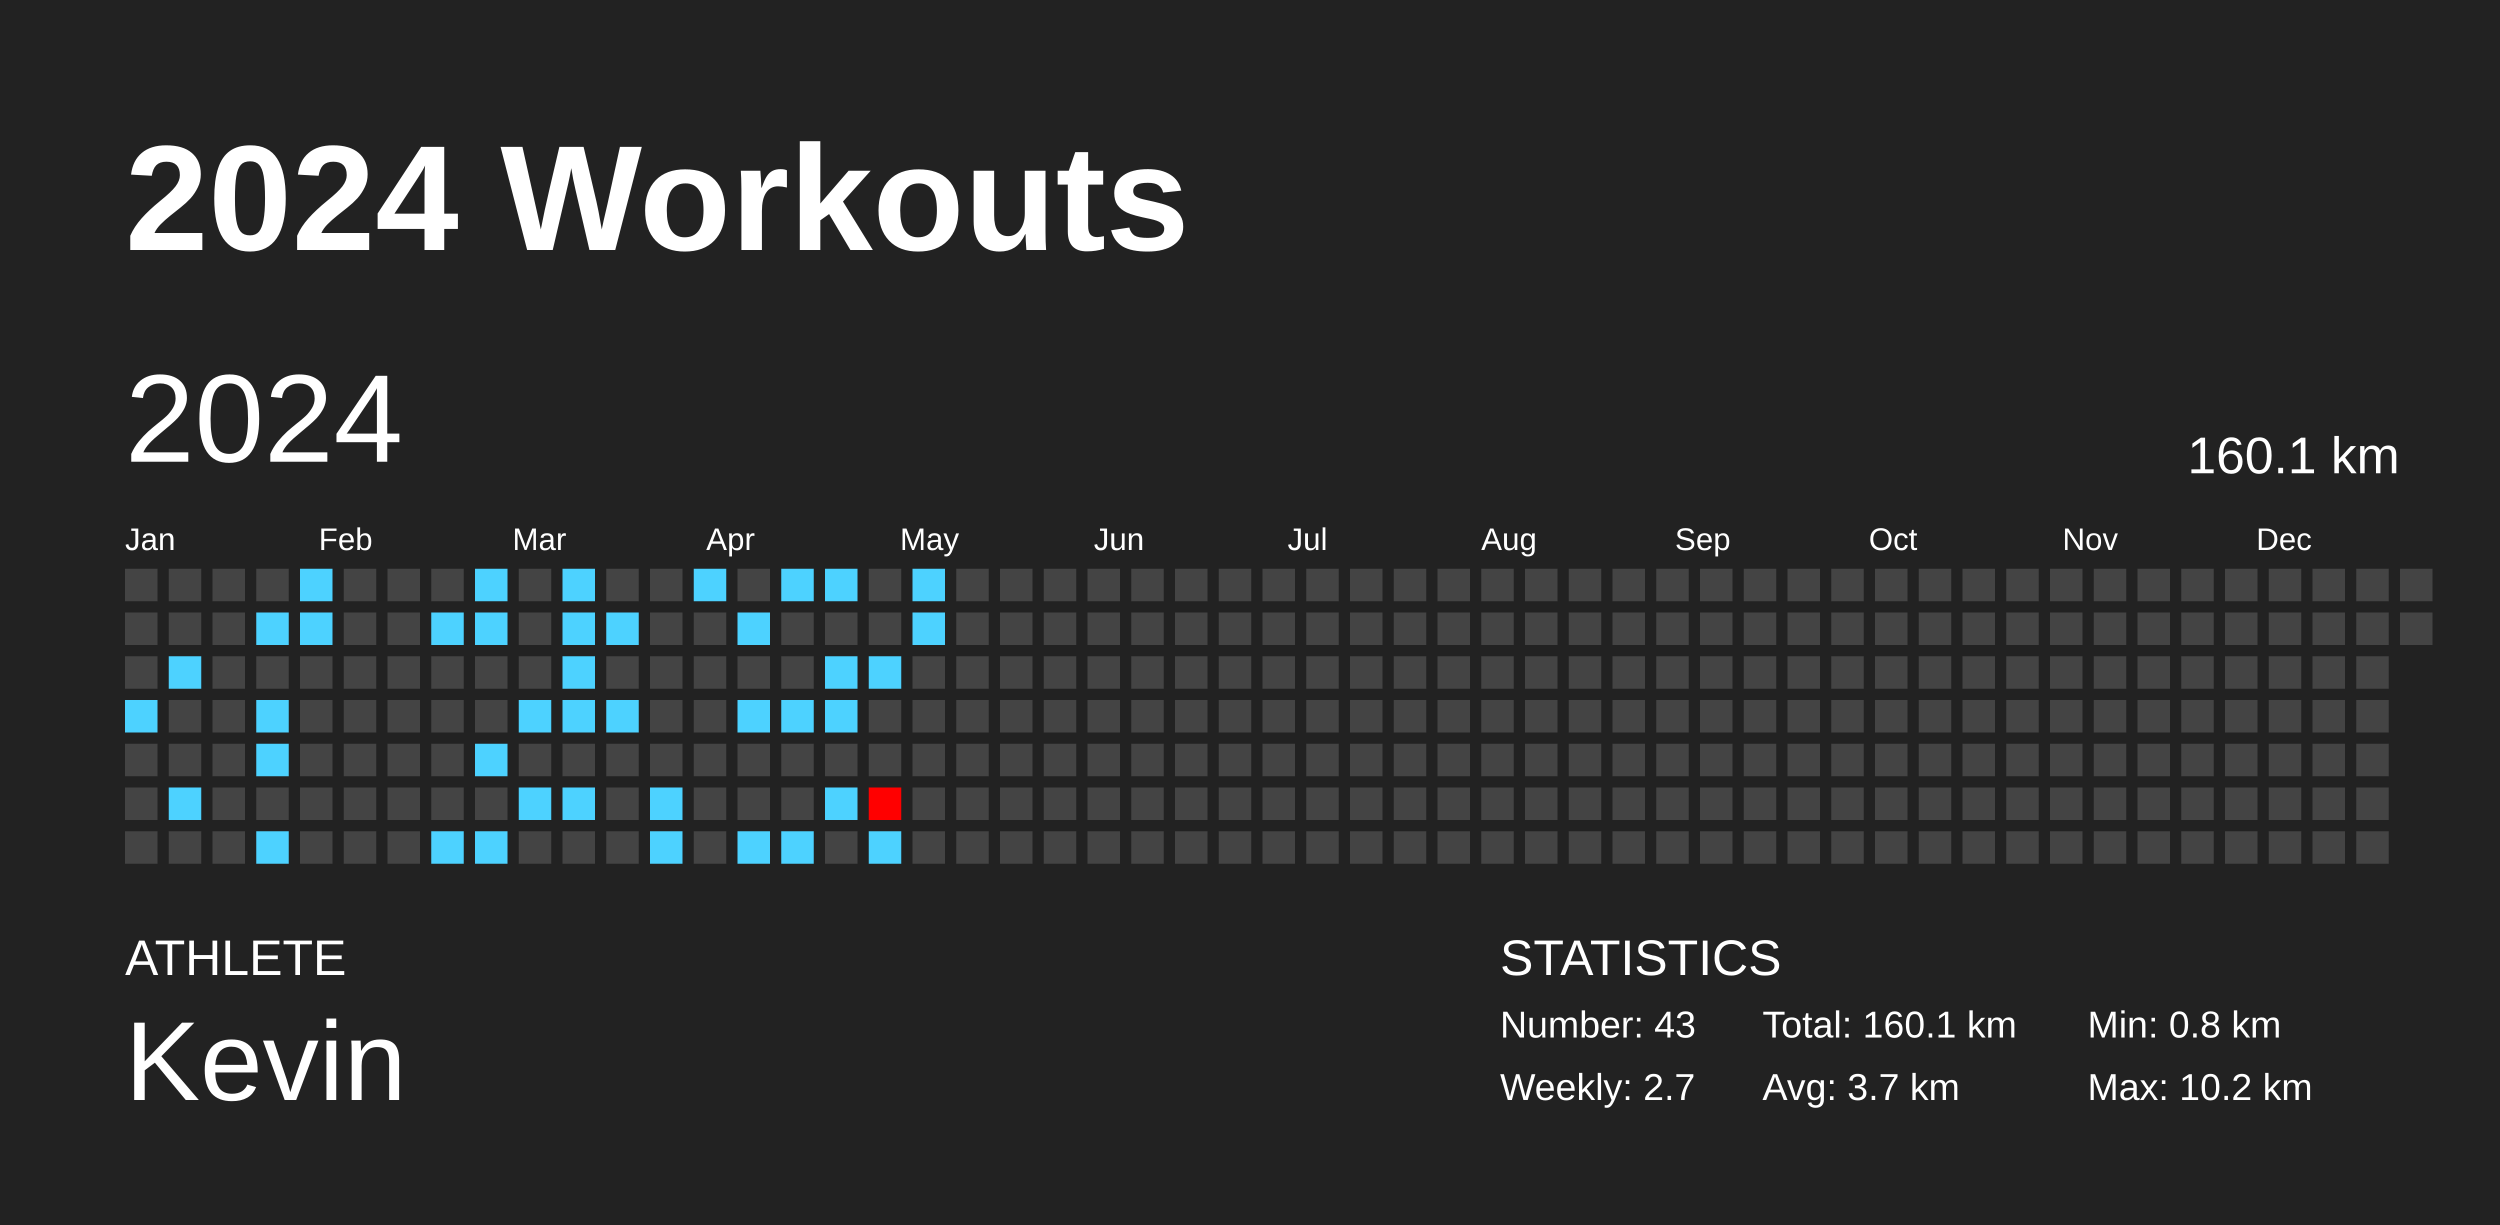
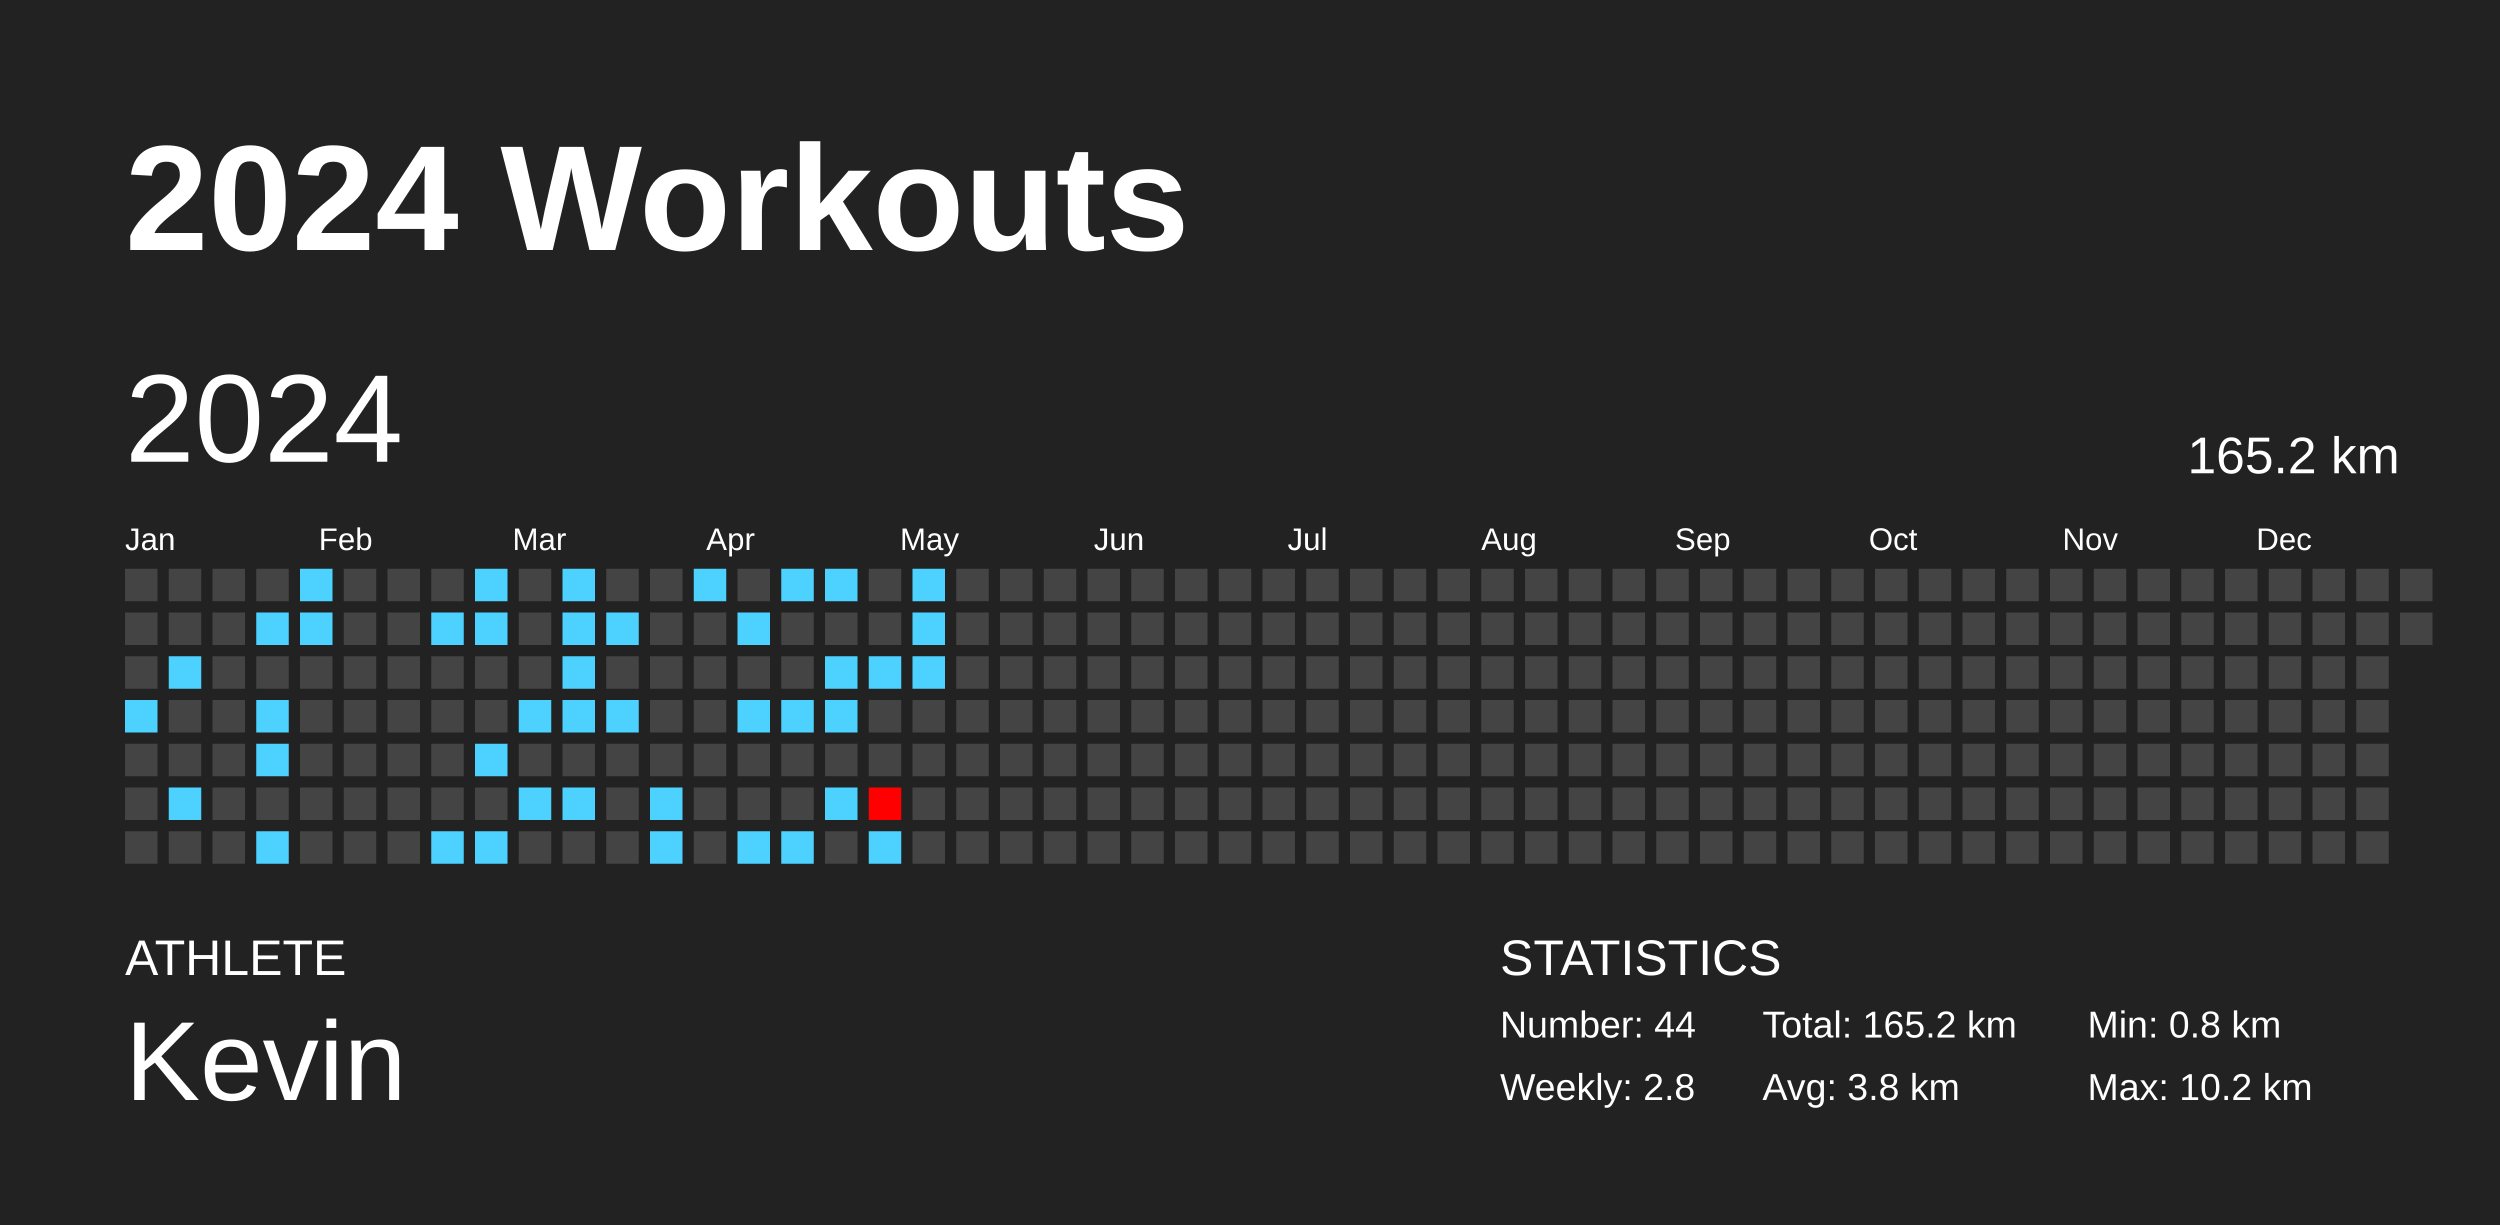
<svg xmlns="http://www.w3.org/2000/svg" baseProfile="full" height="98mm" version="1.1" viewBox="0,0,200,98" width="200mm">
  <defs />
  <rect fill="#222222" height="98" width="200" x="0" y="0" />
  <text fill="#FFFFFF" style="font-size:12px; font-family:Arial; font-weight:bold;" x="10" y="20">2024 Workouts</text>
  <text fill="#FFFFFF" style="font-size:4px; font-family:Arial" x="10" y="78">ATHLETE</text>
  <text fill="#FFFFFF" style="font-size:9px; font-family:Arial" x="10" y="88">Kevin</text>
  <text fill="#FFFFFF" style="font-size:4px; font-family:Arial" x="120" y="78">STATISTICS</text>
-   <text fill="#FFFFFF" style="font-size:3px; font-family:Arial" x="120" y="83">Number: 43</text>
-   <text fill="#FFFFFF" style="font-size:3px; font-family:Arial" x="120" y="88">Weekly: 2.7</text>
-   <text fill="#FFFFFF" style="font-size:3px; font-family:Arial" x="141" y="83">Total: 160.1 km</text>
-   <text fill="#FFFFFF" style="font-size:3px; font-family:Arial" x="141" y="88">Avg: 3.7 km</text>
+   <text fill="#FFFFFF" style="font-size:3px; font-family:Arial" x="120" y="83">Number: 44</text>
+   <text fill="#FFFFFF" style="font-size:3px; font-family:Arial" x="120" y="88">Weekly: 2.8</text>
+   <text fill="#FFFFFF" style="font-size:3px; font-family:Arial" x="141" y="83">Total: 165.2 km</text>
+   <text fill="#FFFFFF" style="font-size:3px; font-family:Arial" x="141" y="88">Avg: 3.8 km</text>
  <text fill="#FFFFFF" style="font-size:3px; font-family:Arial" x="167" y="83">Min: 0.8 km</text>
  <text fill="#FFFFFF" style="font-size:3px; font-family:Arial" x="167" y="88">Max: 10.2 km</text>
  <text dominant-baseline="hanging" fill="#FFFFFF" style="font-size:10.0px; font-family:Arial;" x="10" y="30">2024</text>
-   <text dominant-baseline="hanging" fill="#FFFFFF" style="font-size:4.125px; font-family:Arial;" x="175" y="35">160.1 km</text>
+   <text dominant-baseline="hanging" fill="#FFFFFF" style="font-size:4.125px; font-family:Arial;" x="175" y="35">165.2 km</text>
  <text fill="#FFFFFF" style="font-size:2.5px; font-family:Arial" x="10.0" y="44">Jan</text>
  <text fill="#FFFFFF" style="font-size:2.5px; font-family:Arial" x="25.5" y="44">Feb</text>
  <text fill="#FFFFFF" style="font-size:2.5px; font-family:Arial" x="41.0" y="44">Mar</text>
  <text fill="#FFFFFF" style="font-size:2.5px; font-family:Arial" x="56.5" y="44">Apr</text>
  <text fill="#FFFFFF" style="font-size:2.5px; font-family:Arial" x="72.0" y="44">May</text>
  <text fill="#FFFFFF" style="font-size:2.5px; font-family:Arial" x="87.5" y="44">Jun</text>
  <text fill="#FFFFFF" style="font-size:2.5px; font-family:Arial" x="103.0" y="44">Jul</text>
  <text fill="#FFFFFF" style="font-size:2.5px; font-family:Arial" x="118.5" y="44">Aug</text>
  <text fill="#FFFFFF" style="font-size:2.5px; font-family:Arial" x="134.0" y="44">Sep</text>
  <text fill="#FFFFFF" style="font-size:2.5px; font-family:Arial" x="149.5" y="44">Oct</text>
  <text fill="#FFFFFF" style="font-size:2.5px; font-family:Arial" x="165.0" y="44">Nov</text>
  <text fill="#FFFFFF" style="font-size:2.5px; font-family:Arial" x="180.5" y="44">Dec</text>
  <rect fill="#444444" height="2.6" width="2.6" x="10.0" y="45.5" />
  <rect fill="#444444" height="2.6" width="2.6" x="10.0" y="49.0" />
  <rect fill="#444444" height="2.6" width="2.6" x="10.0" y="52.5" />
  <rect fill="#4dd2ff" height="2.6" width="2.6" x="10.0" y="56.0" />
  <rect fill="#444444" height="2.6" width="2.6" x="10.0" y="59.5" />
  <rect fill="#444444" height="2.6" width="2.6" x="10.0" y="63.0" />
  <rect fill="#444444" height="2.6" width="2.6" x="10.0" y="66.5" />
  <rect fill="#444444" height="2.6" width="2.6" x="13.5" y="45.5" />
  <rect fill="#444444" height="2.6" width="2.6" x="13.5" y="49.0" />
  <rect fill="#4dd2ff" height="2.6" width="2.6" x="13.5" y="52.5" />
  <rect fill="#444444" height="2.6" width="2.6" x="13.5" y="56.0" />
  <rect fill="#444444" height="2.6" width="2.6" x="13.5" y="59.5" />
  <rect fill="#4dd2ff" height="2.6" width="2.6" x="13.5" y="63.0" />
  <rect fill="#444444" height="2.6" width="2.6" x="13.5" y="66.5" />
  <rect fill="#444444" height="2.6" width="2.6" x="17.0" y="45.5" />
  <rect fill="#444444" height="2.6" width="2.6" x="17.0" y="49.0" />
  <rect fill="#444444" height="2.6" width="2.6" x="17.0" y="52.5" />
  <rect fill="#444444" height="2.6" width="2.6" x="17.0" y="56.0" />
  <rect fill="#444444" height="2.6" width="2.6" x="17.0" y="59.5" />
  <rect fill="#444444" height="2.6" width="2.6" x="17.0" y="63.0" />
  <rect fill="#444444" height="2.6" width="2.6" x="17.0" y="66.5" />
  <rect fill="#444444" height="2.6" width="2.6" x="20.5" y="45.5" />
  <rect fill="#4dd2ff" height="2.6" width="2.6" x="20.5" y="49.0" />
  <rect fill="#444444" height="2.6" width="2.6" x="20.5" y="52.5" />
  <rect fill="#4dd2ff" height="2.6" width="2.6" x="20.5" y="56.0" />
  <rect fill="#4dd2ff" height="2.6" width="2.6" x="20.5" y="59.5" />
  <rect fill="#444444" height="2.6" width="2.6" x="20.5" y="63.0" />
  <rect fill="#4dd2ff" height="2.6" width="2.6" x="20.5" y="66.5" />
  <rect fill="#4dd2ff" height="2.6" width="2.6" x="24.0" y="45.5" />
  <rect fill="#4dd2ff" height="2.6" width="2.6" x="24.0" y="49.0" />
  <rect fill="#444444" height="2.6" width="2.6" x="24.0" y="52.5" />
  <rect fill="#444444" height="2.6" width="2.6" x="24.0" y="56.0" />
  <rect fill="#444444" height="2.6" width="2.6" x="24.0" y="59.5" />
  <rect fill="#444444" height="2.6" width="2.6" x="24.0" y="63.0" />
  <rect fill="#444444" height="2.6" width="2.6" x="24.0" y="66.5" />
  <rect fill="#444444" height="2.6" width="2.6" x="27.5" y="45.5" />
  <rect fill="#444444" height="2.6" width="2.6" x="27.5" y="49.0" />
  <rect fill="#444444" height="2.6" width="2.6" x="27.5" y="52.5" />
  <rect fill="#444444" height="2.6" width="2.6" x="27.5" y="56.0" />
  <rect fill="#444444" height="2.6" width="2.6" x="27.5" y="59.5" />
  <rect fill="#444444" height="2.6" width="2.6" x="27.5" y="63.0" />
  <rect fill="#444444" height="2.6" width="2.6" x="27.5" y="66.5" />
  <rect fill="#444444" height="2.6" width="2.6" x="31.0" y="45.5" />
  <rect fill="#444444" height="2.6" width="2.6" x="31.0" y="49.0" />
  <rect fill="#444444" height="2.6" width="2.6" x="31.0" y="52.5" />
  <rect fill="#444444" height="2.6" width="2.6" x="31.0" y="56.0" />
  <rect fill="#444444" height="2.6" width="2.6" x="31.0" y="59.5" />
  <rect fill="#444444" height="2.6" width="2.6" x="31.0" y="63.0" />
  <rect fill="#444444" height="2.6" width="2.6" x="31.0" y="66.5" />
  <rect fill="#444444" height="2.6" width="2.6" x="34.5" y="45.5" />
  <rect fill="#4dd2ff" height="2.6" width="2.6" x="34.5" y="49.0" />
  <rect fill="#444444" height="2.6" width="2.6" x="34.5" y="52.5" />
  <rect fill="#444444" height="2.6" width="2.6" x="34.5" y="56.0" />
  <rect fill="#444444" height="2.6" width="2.6" x="34.5" y="59.5" />
  <rect fill="#444444" height="2.6" width="2.6" x="34.5" y="63.0" />
  <rect fill="#4dd2ff" height="2.6" width="2.6" x="34.5" y="66.5" />
  <rect fill="#4dd2ff" height="2.6" width="2.6" x="38.0" y="45.5" />
  <rect fill="#4dd2ff" height="2.6" width="2.6" x="38.0" y="49.0" />
  <rect fill="#444444" height="2.6" width="2.6" x="38.0" y="52.5" />
  <rect fill="#444444" height="2.6" width="2.6" x="38.0" y="56.0" />
  <rect fill="#4dd2ff" height="2.6" width="2.6" x="38.0" y="59.5" />
  <rect fill="#444444" height="2.6" width="2.6" x="38.0" y="63.0" />
  <rect fill="#4dd2ff" height="2.6" width="2.6" x="38.0" y="66.5" />
  <rect fill="#444444" height="2.6" width="2.6" x="41.5" y="45.5" />
  <rect fill="#444444" height="2.6" width="2.6" x="41.5" y="49.0" />
  <rect fill="#444444" height="2.6" width="2.6" x="41.5" y="52.5" />
  <rect fill="#4dd2ff" height="2.6" width="2.6" x="41.5" y="56.0" />
  <rect fill="#444444" height="2.6" width="2.6" x="41.5" y="59.5" />
  <rect fill="#4dd2ff" height="2.6" width="2.6" x="41.5" y="63.0" />
  <rect fill="#444444" height="2.6" width="2.6" x="41.5" y="66.5" />
  <rect fill="#4dd2ff" height="2.6" width="2.6" x="45.0" y="45.5" />
  <rect fill="#4dd2ff" height="2.6" width="2.6" x="45.0" y="49.0" />
  <rect fill="#4dd2ff" height="2.6" width="2.6" x="45.0" y="52.5" />
  <rect fill="#4dd2ff" height="2.6" width="2.6" x="45.0" y="56.0" />
  <rect fill="#444444" height="2.6" width="2.6" x="45.0" y="59.5" />
  <rect fill="#4dd2ff" height="2.6" width="2.6" x="45.0" y="63.0" />
  <rect fill="#444444" height="2.6" width="2.6" x="45.0" y="66.5" />
  <rect fill="#444444" height="2.6" width="2.6" x="48.5" y="45.5" />
  <rect fill="#4dd2ff" height="2.6" width="2.6" x="48.5" y="49.0" />
  <rect fill="#444444" height="2.6" width="2.6" x="48.5" y="52.5" />
  <rect fill="#4dd2ff" height="2.6" width="2.6" x="48.5" y="56.0" />
  <rect fill="#444444" height="2.6" width="2.6" x="48.5" y="59.5" />
  <rect fill="#444444" height="2.6" width="2.6" x="48.5" y="63.0" />
  <rect fill="#444444" height="2.6" width="2.6" x="48.5" y="66.5" />
  <rect fill="#444444" height="2.6" width="2.6" x="52.0" y="45.5" />
  <rect fill="#444444" height="2.6" width="2.6" x="52.0" y="49.0" />
  <rect fill="#444444" height="2.6" width="2.6" x="52.0" y="52.5" />
  <rect fill="#444444" height="2.6" width="2.6" x="52.0" y="56.0" />
  <rect fill="#444444" height="2.6" width="2.6" x="52.0" y="59.5" />
  <rect fill="#4dd2ff" height="2.6" width="2.6" x="52.0" y="63.0" />
  <rect fill="#4dd2ff" height="2.6" width="2.6" x="52.0" y="66.5" />
  <rect fill="#4dd2ff" height="2.6" width="2.6" x="55.5" y="45.5" />
  <rect fill="#444444" height="2.6" width="2.6" x="55.5" y="49.0" />
  <rect fill="#444444" height="2.6" width="2.6" x="55.5" y="52.5" />
  <rect fill="#444444" height="2.6" width="2.6" x="55.5" y="56.0" />
  <rect fill="#444444" height="2.6" width="2.6" x="55.5" y="59.5" />
  <rect fill="#444444" height="2.6" width="2.6" x="55.5" y="63.0" />
  <rect fill="#444444" height="2.6" width="2.6" x="55.5" y="66.5" />
  <rect fill="#444444" height="2.6" width="2.6" x="59.0" y="45.5" />
  <rect fill="#4dd2ff" height="2.6" width="2.6" x="59.0" y="49.0" />
  <rect fill="#444444" height="2.6" width="2.6" x="59.0" y="52.5" />
  <rect fill="#4dd2ff" height="2.6" width="2.6" x="59.0" y="56.0" />
  <rect fill="#444444" height="2.6" width="2.6" x="59.0" y="59.5" />
  <rect fill="#444444" height="2.6" width="2.6" x="59.0" y="63.0" />
  <rect fill="#4dd2ff" height="2.6" width="2.6" x="59.0" y="66.5" />
  <rect fill="#4dd2ff" height="2.6" width="2.6" x="62.5" y="45.5" />
  <rect fill="#444444" height="2.6" width="2.6" x="62.5" y="49.0" />
  <rect fill="#444444" height="2.6" width="2.6" x="62.5" y="52.5" />
  <rect fill="#4dd2ff" height="2.6" width="2.6" x="62.5" y="56.0" />
  <rect fill="#444444" height="2.6" width="2.6" x="62.5" y="59.5" />
  <rect fill="#444444" height="2.6" width="2.6" x="62.5" y="63.0" />
  <rect fill="#4dd2ff" height="2.6" width="2.6" x="62.5" y="66.5" />
  <rect fill="#4dd2ff" height="2.6" width="2.6" x="66.0" y="45.5" />
  <rect fill="#444444" height="2.6" width="2.6" x="66.0" y="49.0" />
  <rect fill="#4dd2ff" height="2.6" width="2.6" x="66.0" y="52.5" />
  <rect fill="#4dd2ff" height="2.6" width="2.6" x="66.0" y="56.0" />
  <rect fill="#444444" height="2.6" width="2.6" x="66.0" y="59.5" />
  <rect fill="#4dd2ff" height="2.6" width="2.6" x="66.0" y="63.0" />
  <rect fill="#444444" height="2.6" width="2.6" x="66.0" y="66.5" />
  <rect fill="#444444" height="2.6" width="2.6" x="69.5" y="45.5" />
  <rect fill="#444444" height="2.6" width="2.6" x="69.5" y="49.0" />
  <rect fill="#4dd2ff" height="2.6" width="2.6" x="69.5" y="52.5" />
  <rect fill="#444444" height="2.6" width="2.6" x="69.5" y="56.0" />
  <rect fill="#444444" height="2.6" width="2.6" x="69.5" y="59.5" />
  <rect fill="#ff0000" height="2.6" width="2.6" x="69.5" y="63.0" />
  <rect fill="#4dd2ff" height="2.6" width="2.6" x="69.5" y="66.5" />
  <rect fill="#4dd2ff" height="2.6" width="2.6" x="73.0" y="45.5" />
  <rect fill="#4dd2ff" height="2.6" width="2.6" x="73.0" y="49.0" />
-   <rect fill="#444444" height="2.6" width="2.6" x="73.0" y="52.5" />
+   <rect fill="#4dd2ff" height="2.6" width="2.6" x="73.0" y="52.5" />
  <rect fill="#444444" height="2.6" width="2.6" x="73.0" y="56.0" />
  <rect fill="#444444" height="2.6" width="2.6" x="73.0" y="59.5" />
  <rect fill="#444444" height="2.6" width="2.6" x="73.0" y="63.0" />
  <rect fill="#444444" height="2.6" width="2.6" x="73.0" y="66.5" />
  <rect fill="#444444" height="2.6" width="2.6" x="76.5" y="45.5" />
  <rect fill="#444444" height="2.6" width="2.6" x="76.5" y="49.0" />
  <rect fill="#444444" height="2.6" width="2.6" x="76.5" y="52.5" />
  <rect fill="#444444" height="2.6" width="2.6" x="76.5" y="56.0" />
  <rect fill="#444444" height="2.6" width="2.6" x="76.5" y="59.5" />
  <rect fill="#444444" height="2.6" width="2.6" x="76.5" y="63.0" />
  <rect fill="#444444" height="2.6" width="2.6" x="76.5" y="66.5" />
  <rect fill="#444444" height="2.6" width="2.6" x="80.0" y="45.5" />
  <rect fill="#444444" height="2.6" width="2.6" x="80.0" y="49.0" />
  <rect fill="#444444" height="2.6" width="2.6" x="80.0" y="52.5" />
  <rect fill="#444444" height="2.6" width="2.6" x="80.0" y="56.0" />
  <rect fill="#444444" height="2.6" width="2.6" x="80.0" y="59.5" />
  <rect fill="#444444" height="2.6" width="2.6" x="80.0" y="63.0" />
  <rect fill="#444444" height="2.6" width="2.6" x="80.0" y="66.5" />
  <rect fill="#444444" height="2.6" width="2.6" x="83.5" y="45.5" />
  <rect fill="#444444" height="2.6" width="2.6" x="83.5" y="49.0" />
  <rect fill="#444444" height="2.6" width="2.6" x="83.5" y="52.5" />
  <rect fill="#444444" height="2.6" width="2.6" x="83.5" y="56.0" />
  <rect fill="#444444" height="2.6" width="2.6" x="83.5" y="59.5" />
  <rect fill="#444444" height="2.6" width="2.6" x="83.5" y="63.0" />
  <rect fill="#444444" height="2.6" width="2.6" x="83.5" y="66.5" />
  <rect fill="#444444" height="2.6" width="2.6" x="87.0" y="45.5" />
  <rect fill="#444444" height="2.6" width="2.6" x="87.0" y="49.0" />
  <rect fill="#444444" height="2.6" width="2.6" x="87.0" y="52.5" />
  <rect fill="#444444" height="2.6" width="2.6" x="87.0" y="56.0" />
  <rect fill="#444444" height="2.6" width="2.6" x="87.0" y="59.5" />
  <rect fill="#444444" height="2.6" width="2.6" x="87.0" y="63.0" />
  <rect fill="#444444" height="2.6" width="2.6" x="87.0" y="66.5" />
  <rect fill="#444444" height="2.6" width="2.6" x="90.5" y="45.5" />
  <rect fill="#444444" height="2.6" width="2.6" x="90.5" y="49.0" />
  <rect fill="#444444" height="2.6" width="2.6" x="90.5" y="52.5" />
  <rect fill="#444444" height="2.6" width="2.6" x="90.5" y="56.0" />
  <rect fill="#444444" height="2.6" width="2.6" x="90.5" y="59.5" />
  <rect fill="#444444" height="2.6" width="2.6" x="90.5" y="63.0" />
  <rect fill="#444444" height="2.6" width="2.6" x="90.5" y="66.5" />
  <rect fill="#444444" height="2.6" width="2.6" x="94.0" y="45.5" />
  <rect fill="#444444" height="2.6" width="2.6" x="94.0" y="49.0" />
  <rect fill="#444444" height="2.6" width="2.6" x="94.0" y="52.5" />
  <rect fill="#444444" height="2.6" width="2.6" x="94.0" y="56.0" />
  <rect fill="#444444" height="2.6" width="2.6" x="94.0" y="59.5" />
  <rect fill="#444444" height="2.6" width="2.6" x="94.0" y="63.0" />
  <rect fill="#444444" height="2.6" width="2.6" x="94.0" y="66.5" />
  <rect fill="#444444" height="2.6" width="2.6" x="97.5" y="45.5" />
  <rect fill="#444444" height="2.6" width="2.6" x="97.5" y="49.0" />
  <rect fill="#444444" height="2.6" width="2.6" x="97.5" y="52.5" />
  <rect fill="#444444" height="2.6" width="2.6" x="97.5" y="56.0" />
  <rect fill="#444444" height="2.6" width="2.6" x="97.5" y="59.5" />
  <rect fill="#444444" height="2.6" width="2.6" x="97.5" y="63.0" />
  <rect fill="#444444" height="2.6" width="2.6" x="97.5" y="66.5" />
  <rect fill="#444444" height="2.6" width="2.6" x="101.0" y="45.5" />
  <rect fill="#444444" height="2.6" width="2.6" x="101.0" y="49.0" />
  <rect fill="#444444" height="2.6" width="2.6" x="101.0" y="52.5" />
  <rect fill="#444444" height="2.6" width="2.6" x="101.0" y="56.0" />
  <rect fill="#444444" height="2.6" width="2.6" x="101.0" y="59.5" />
  <rect fill="#444444" height="2.6" width="2.6" x="101.0" y="63.0" />
  <rect fill="#444444" height="2.6" width="2.6" x="101.0" y="66.5" />
  <rect fill="#444444" height="2.6" width="2.6" x="104.5" y="45.5" />
  <rect fill="#444444" height="2.6" width="2.6" x="104.5" y="49.0" />
  <rect fill="#444444" height="2.6" width="2.6" x="104.5" y="52.5" />
  <rect fill="#444444" height="2.6" width="2.6" x="104.5" y="56.0" />
  <rect fill="#444444" height="2.6" width="2.6" x="104.5" y="59.5" />
  <rect fill="#444444" height="2.6" width="2.6" x="104.5" y="63.0" />
  <rect fill="#444444" height="2.6" width="2.6" x="104.5" y="66.5" />
  <rect fill="#444444" height="2.6" width="2.6" x="108.0" y="45.5" />
  <rect fill="#444444" height="2.6" width="2.6" x="108.0" y="49.0" />
  <rect fill="#444444" height="2.6" width="2.6" x="108.0" y="52.5" />
  <rect fill="#444444" height="2.6" width="2.6" x="108.0" y="56.0" />
  <rect fill="#444444" height="2.6" width="2.6" x="108.0" y="59.5" />
  <rect fill="#444444" height="2.6" width="2.6" x="108.0" y="63.0" />
  <rect fill="#444444" height="2.6" width="2.6" x="108.0" y="66.5" />
  <rect fill="#444444" height="2.6" width="2.6" x="111.5" y="45.5" />
  <rect fill="#444444" height="2.6" width="2.6" x="111.5" y="49.0" />
  <rect fill="#444444" height="2.6" width="2.6" x="111.5" y="52.5" />
  <rect fill="#444444" height="2.6" width="2.6" x="111.5" y="56.0" />
  <rect fill="#444444" height="2.6" width="2.6" x="111.5" y="59.5" />
  <rect fill="#444444" height="2.6" width="2.6" x="111.5" y="63.0" />
  <rect fill="#444444" height="2.6" width="2.6" x="111.5" y="66.5" />
  <rect fill="#444444" height="2.6" width="2.6" x="115.0" y="45.5" />
  <rect fill="#444444" height="2.6" width="2.6" x="115.0" y="49.0" />
  <rect fill="#444444" height="2.6" width="2.6" x="115.0" y="52.5" />
  <rect fill="#444444" height="2.6" width="2.6" x="115.0" y="56.0" />
  <rect fill="#444444" height="2.6" width="2.6" x="115.0" y="59.5" />
  <rect fill="#444444" height="2.6" width="2.6" x="115.0" y="63.0" />
  <rect fill="#444444" height="2.6" width="2.6" x="115.0" y="66.5" />
  <rect fill="#444444" height="2.6" width="2.6" x="118.5" y="45.5" />
  <rect fill="#444444" height="2.6" width="2.6" x="118.5" y="49.0" />
  <rect fill="#444444" height="2.6" width="2.6" x="118.5" y="52.5" />
  <rect fill="#444444" height="2.6" width="2.6" x="118.5" y="56.0" />
  <rect fill="#444444" height="2.6" width="2.6" x="118.5" y="59.5" />
  <rect fill="#444444" height="2.6" width="2.6" x="118.5" y="63.0" />
  <rect fill="#444444" height="2.6" width="2.6" x="118.5" y="66.5" />
  <rect fill="#444444" height="2.6" width="2.6" x="122.0" y="45.5" />
  <rect fill="#444444" height="2.6" width="2.6" x="122.0" y="49.0" />
  <rect fill="#444444" height="2.6" width="2.6" x="122.0" y="52.5" />
  <rect fill="#444444" height="2.6" width="2.6" x="122.0" y="56.0" />
  <rect fill="#444444" height="2.6" width="2.6" x="122.0" y="59.5" />
  <rect fill="#444444" height="2.6" width="2.6" x="122.0" y="63.0" />
  <rect fill="#444444" height="2.6" width="2.6" x="122.0" y="66.5" />
  <rect fill="#444444" height="2.6" width="2.6" x="125.5" y="45.5" />
  <rect fill="#444444" height="2.6" width="2.6" x="125.5" y="49.0" />
  <rect fill="#444444" height="2.6" width="2.6" x="125.5" y="52.5" />
  <rect fill="#444444" height="2.6" width="2.6" x="125.5" y="56.0" />
  <rect fill="#444444" height="2.6" width="2.6" x="125.5" y="59.5" />
  <rect fill="#444444" height="2.6" width="2.6" x="125.5" y="63.0" />
  <rect fill="#444444" height="2.6" width="2.6" x="125.5" y="66.5" />
  <rect fill="#444444" height="2.6" width="2.6" x="129.0" y="45.5" />
  <rect fill="#444444" height="2.6" width="2.6" x="129.0" y="49.0" />
  <rect fill="#444444" height="2.6" width="2.6" x="129.0" y="52.5" />
  <rect fill="#444444" height="2.6" width="2.6" x="129.0" y="56.0" />
  <rect fill="#444444" height="2.6" width="2.6" x="129.0" y="59.5" />
  <rect fill="#444444" height="2.6" width="2.6" x="129.0" y="63.0" />
  <rect fill="#444444" height="2.6" width="2.6" x="129.0" y="66.5" />
  <rect fill="#444444" height="2.6" width="2.6" x="132.5" y="45.5" />
  <rect fill="#444444" height="2.6" width="2.6" x="132.5" y="49.0" />
  <rect fill="#444444" height="2.6" width="2.6" x="132.5" y="52.5" />
  <rect fill="#444444" height="2.6" width="2.6" x="132.5" y="56.0" />
  <rect fill="#444444" height="2.6" width="2.6" x="132.5" y="59.5" />
  <rect fill="#444444" height="2.6" width="2.6" x="132.5" y="63.0" />
  <rect fill="#444444" height="2.6" width="2.6" x="132.5" y="66.5" />
  <rect fill="#444444" height="2.6" width="2.6" x="136.0" y="45.5" />
  <rect fill="#444444" height="2.6" width="2.6" x="136.0" y="49.0" />
  <rect fill="#444444" height="2.6" width="2.6" x="136.0" y="52.5" />
  <rect fill="#444444" height="2.6" width="2.6" x="136.0" y="56.0" />
  <rect fill="#444444" height="2.6" width="2.6" x="136.0" y="59.5" />
  <rect fill="#444444" height="2.6" width="2.6" x="136.0" y="63.0" />
  <rect fill="#444444" height="2.6" width="2.6" x="136.0" y="66.5" />
  <rect fill="#444444" height="2.6" width="2.6" x="139.5" y="45.5" />
  <rect fill="#444444" height="2.6" width="2.6" x="139.5" y="49.0" />
  <rect fill="#444444" height="2.6" width="2.6" x="139.5" y="52.5" />
  <rect fill="#444444" height="2.6" width="2.6" x="139.5" y="56.0" />
  <rect fill="#444444" height="2.6" width="2.6" x="139.5" y="59.5" />
  <rect fill="#444444" height="2.6" width="2.6" x="139.5" y="63.0" />
  <rect fill="#444444" height="2.6" width="2.6" x="139.5" y="66.5" />
  <rect fill="#444444" height="2.6" width="2.6" x="143.0" y="45.5" />
  <rect fill="#444444" height="2.6" width="2.6" x="143.0" y="49.0" />
  <rect fill="#444444" height="2.6" width="2.6" x="143.0" y="52.5" />
  <rect fill="#444444" height="2.6" width="2.6" x="143.0" y="56.0" />
  <rect fill="#444444" height="2.6" width="2.6" x="143.0" y="59.5" />
  <rect fill="#444444" height="2.6" width="2.6" x="143.0" y="63.0" />
  <rect fill="#444444" height="2.6" width="2.6" x="143.0" y="66.5" />
  <rect fill="#444444" height="2.6" width="2.6" x="146.5" y="45.5" />
  <rect fill="#444444" height="2.6" width="2.6" x="146.5" y="49.0" />
  <rect fill="#444444" height="2.6" width="2.6" x="146.5" y="52.5" />
  <rect fill="#444444" height="2.6" width="2.6" x="146.5" y="56.0" />
  <rect fill="#444444" height="2.6" width="2.6" x="146.5" y="59.5" />
  <rect fill="#444444" height="2.6" width="2.6" x="146.5" y="63.0" />
  <rect fill="#444444" height="2.6" width="2.6" x="146.5" y="66.5" />
  <rect fill="#444444" height="2.6" width="2.6" x="150.0" y="45.5" />
  <rect fill="#444444" height="2.6" width="2.6" x="150.0" y="49.0" />
  <rect fill="#444444" height="2.6" width="2.6" x="150.0" y="52.5" />
  <rect fill="#444444" height="2.6" width="2.6" x="150.0" y="56.0" />
  <rect fill="#444444" height="2.6" width="2.6" x="150.0" y="59.5" />
  <rect fill="#444444" height="2.6" width="2.6" x="150.0" y="63.0" />
  <rect fill="#444444" height="2.6" width="2.6" x="150.0" y="66.5" />
  <rect fill="#444444" height="2.6" width="2.6" x="153.5" y="45.5" />
  <rect fill="#444444" height="2.6" width="2.6" x="153.5" y="49.0" />
  <rect fill="#444444" height="2.6" width="2.6" x="153.5" y="52.5" />
  <rect fill="#444444" height="2.6" width="2.6" x="153.5" y="56.0" />
  <rect fill="#444444" height="2.6" width="2.6" x="153.5" y="59.5" />
  <rect fill="#444444" height="2.6" width="2.6" x="153.5" y="63.0" />
  <rect fill="#444444" height="2.6" width="2.6" x="153.5" y="66.5" />
  <rect fill="#444444" height="2.6" width="2.6" x="157.0" y="45.5" />
  <rect fill="#444444" height="2.6" width="2.6" x="157.0" y="49.0" />
  <rect fill="#444444" height="2.6" width="2.6" x="157.0" y="52.5" />
  <rect fill="#444444" height="2.6" width="2.6" x="157.0" y="56.0" />
  <rect fill="#444444" height="2.6" width="2.6" x="157.0" y="59.5" />
  <rect fill="#444444" height="2.6" width="2.6" x="157.0" y="63.0" />
  <rect fill="#444444" height="2.6" width="2.6" x="157.0" y="66.5" />
  <rect fill="#444444" height="2.6" width="2.6" x="160.5" y="45.5" />
  <rect fill="#444444" height="2.6" width="2.6" x="160.5" y="49.0" />
  <rect fill="#444444" height="2.6" width="2.6" x="160.5" y="52.5" />
  <rect fill="#444444" height="2.6" width="2.6" x="160.5" y="56.0" />
  <rect fill="#444444" height="2.6" width="2.6" x="160.5" y="59.5" />
  <rect fill="#444444" height="2.6" width="2.6" x="160.5" y="63.0" />
  <rect fill="#444444" height="2.6" width="2.6" x="160.5" y="66.5" />
  <rect fill="#444444" height="2.6" width="2.6" x="164.0" y="45.5" />
  <rect fill="#444444" height="2.6" width="2.6" x="164.0" y="49.0" />
  <rect fill="#444444" height="2.6" width="2.6" x="164.0" y="52.5" />
  <rect fill="#444444" height="2.6" width="2.6" x="164.0" y="56.0" />
  <rect fill="#444444" height="2.6" width="2.6" x="164.0" y="59.5" />
  <rect fill="#444444" height="2.6" width="2.6" x="164.0" y="63.0" />
  <rect fill="#444444" height="2.6" width="2.6" x="164.0" y="66.5" />
  <rect fill="#444444" height="2.6" width="2.6" x="167.5" y="45.5" />
  <rect fill="#444444" height="2.6" width="2.6" x="167.5" y="49.0" />
  <rect fill="#444444" height="2.6" width="2.6" x="167.5" y="52.5" />
  <rect fill="#444444" height="2.6" width="2.6" x="167.5" y="56.0" />
  <rect fill="#444444" height="2.6" width="2.6" x="167.5" y="59.5" />
  <rect fill="#444444" height="2.6" width="2.6" x="167.5" y="63.0" />
  <rect fill="#444444" height="2.6" width="2.6" x="167.5" y="66.5" />
  <rect fill="#444444" height="2.6" width="2.6" x="171.0" y="45.5" />
  <rect fill="#444444" height="2.6" width="2.6" x="171.0" y="49.0" />
  <rect fill="#444444" height="2.6" width="2.6" x="171.0" y="52.5" />
  <rect fill="#444444" height="2.6" width="2.6" x="171.0" y="56.0" />
  <rect fill="#444444" height="2.6" width="2.6" x="171.0" y="59.5" />
  <rect fill="#444444" height="2.6" width="2.6" x="171.0" y="63.0" />
  <rect fill="#444444" height="2.6" width="2.6" x="171.0" y="66.5" />
  <rect fill="#444444" height="2.6" width="2.6" x="174.5" y="45.5" />
  <rect fill="#444444" height="2.6" width="2.6" x="174.5" y="49.0" />
  <rect fill="#444444" height="2.6" width="2.6" x="174.5" y="52.5" />
  <rect fill="#444444" height="2.6" width="2.6" x="174.5" y="56.0" />
  <rect fill="#444444" height="2.6" width="2.6" x="174.5" y="59.5" />
  <rect fill="#444444" height="2.6" width="2.6" x="174.5" y="63.0" />
  <rect fill="#444444" height="2.6" width="2.6" x="174.5" y="66.5" />
  <rect fill="#444444" height="2.6" width="2.6" x="178.0" y="45.5" />
  <rect fill="#444444" height="2.6" width="2.6" x="178.0" y="49.0" />
  <rect fill="#444444" height="2.6" width="2.6" x="178.0" y="52.5" />
  <rect fill="#444444" height="2.6" width="2.6" x="178.0" y="56.0" />
  <rect fill="#444444" height="2.6" width="2.6" x="178.0" y="59.5" />
  <rect fill="#444444" height="2.6" width="2.6" x="178.0" y="63.0" />
  <rect fill="#444444" height="2.6" width="2.6" x="178.0" y="66.5" />
  <rect fill="#444444" height="2.6" width="2.6" x="181.5" y="45.5" />
  <rect fill="#444444" height="2.6" width="2.6" x="181.5" y="49.0" />
  <rect fill="#444444" height="2.6" width="2.6" x="181.5" y="52.5" />
  <rect fill="#444444" height="2.6" width="2.6" x="181.5" y="56.0" />
  <rect fill="#444444" height="2.6" width="2.6" x="181.5" y="59.5" />
  <rect fill="#444444" height="2.6" width="2.6" x="181.5" y="63.0" />
  <rect fill="#444444" height="2.6" width="2.6" x="181.5" y="66.5" />
  <rect fill="#444444" height="2.6" width="2.6" x="185.0" y="45.5" />
  <rect fill="#444444" height="2.6" width="2.6" x="185.0" y="49.0" />
  <rect fill="#444444" height="2.6" width="2.6" x="185.0" y="52.5" />
  <rect fill="#444444" height="2.6" width="2.6" x="185.0" y="56.0" />
  <rect fill="#444444" height="2.6" width="2.6" x="185.0" y="59.5" />
  <rect fill="#444444" height="2.6" width="2.6" x="185.0" y="63.0" />
  <rect fill="#444444" height="2.6" width="2.6" x="185.0" y="66.5" />
  <rect fill="#444444" height="2.6" width="2.6" x="188.5" y="45.5" />
  <rect fill="#444444" height="2.6" width="2.6" x="188.5" y="49.0" />
  <rect fill="#444444" height="2.6" width="2.6" x="188.5" y="52.5" />
  <rect fill="#444444" height="2.6" width="2.6" x="188.5" y="56.0" />
  <rect fill="#444444" height="2.6" width="2.6" x="188.5" y="59.5" />
  <rect fill="#444444" height="2.6" width="2.6" x="188.5" y="63.0" />
  <rect fill="#444444" height="2.6" width="2.6" x="188.5" y="66.5" />
  <rect fill="#444444" height="2.6" width="2.6" x="192.0" y="45.5" />
  <rect fill="#444444" height="2.6" width="2.6" x="192.0" y="49.0" />
</svg>
